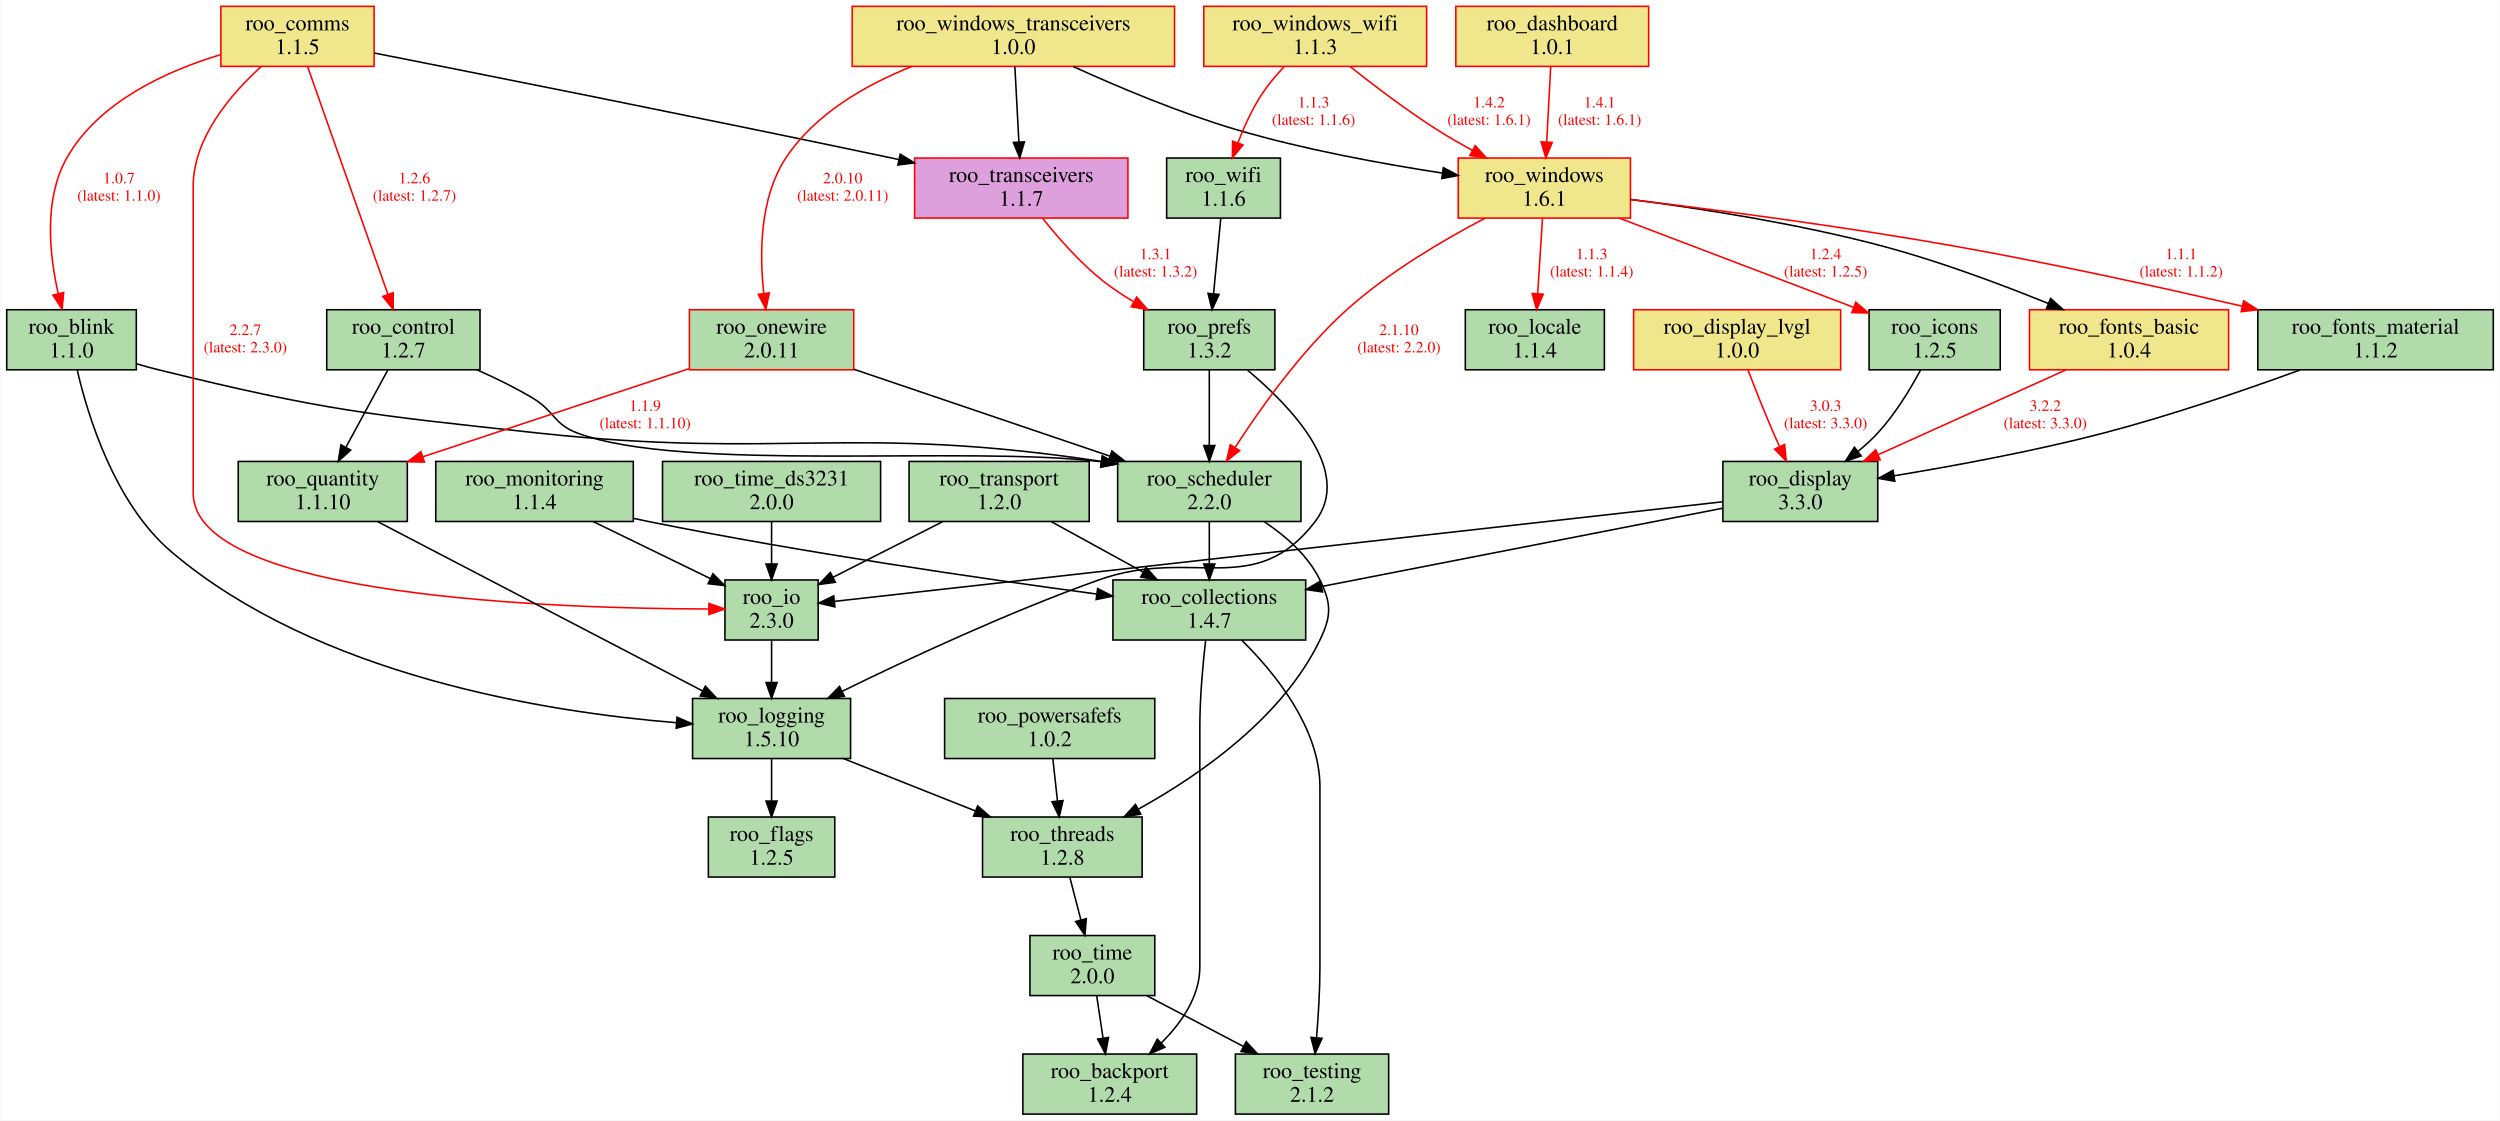
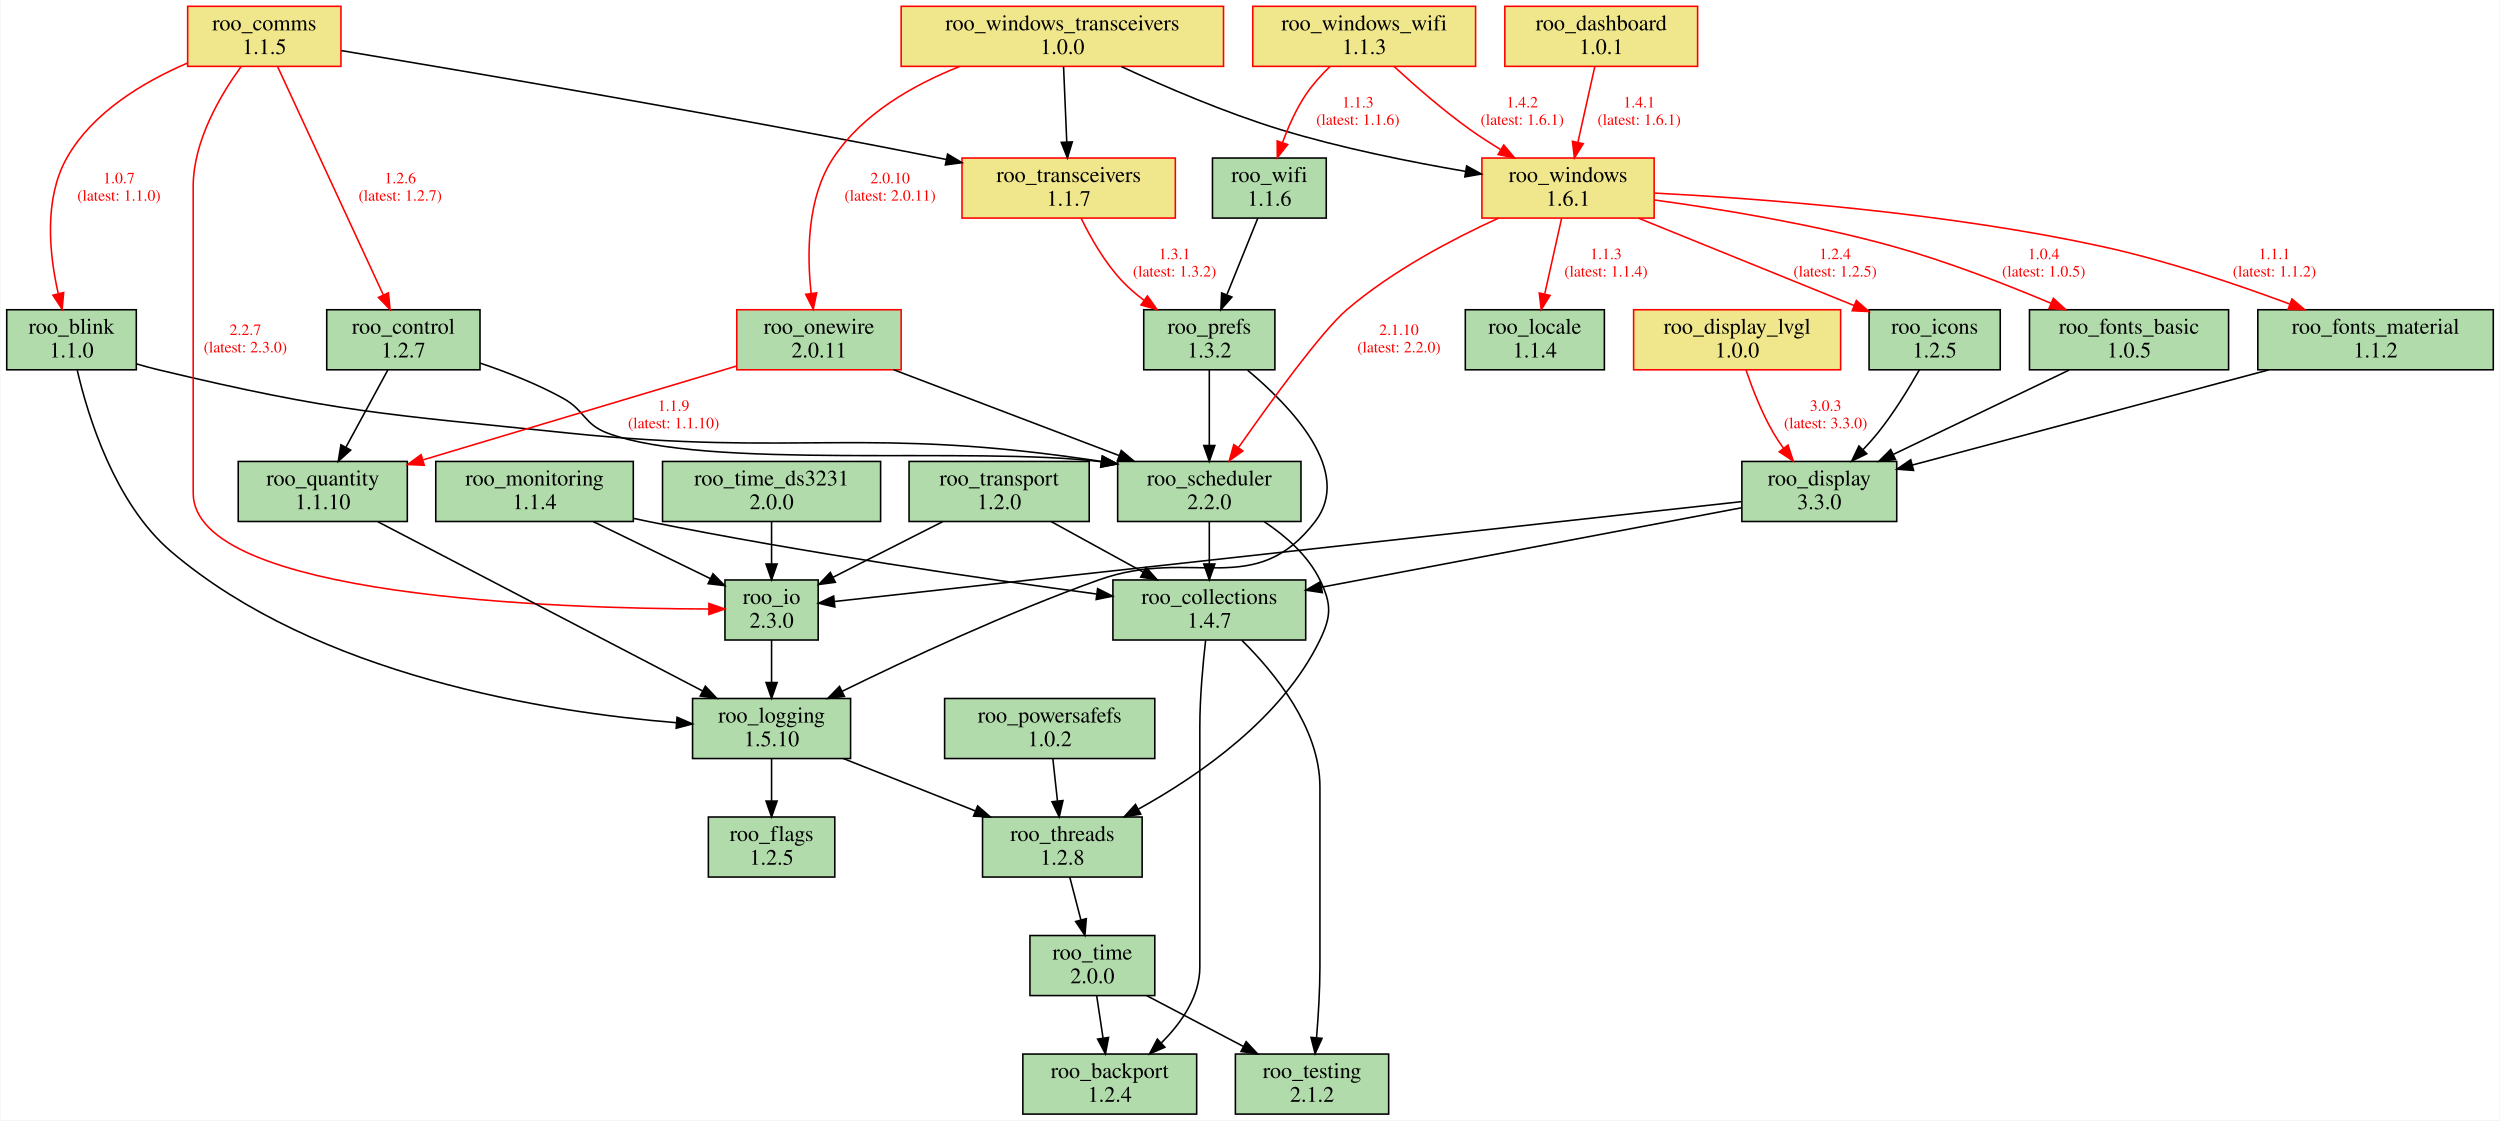
<svg xmlns="http://www.w3.org/2000/svg" width="1582pt" height="709pt" viewBox="0.00 0.00 1581.50 709.00">
  <g id="graph0" class="graph" transform="scale(1 1) rotate(0) translate(4 705)">
    <polygon fill="white" stroke="transparent" points="-4,4 -4,-705 1577.5,-705 1577.5,4 -4,4" />
    <g id="node1" class="node">
      <polygon fill="#b1dbab" stroke="black" points="753,-38 643,-38 643,0 753,0 753,-38" />
      <text text-anchor="middle" x="698" y="-22.8" font-family="Times,serif" font-size="14.00">roo_backport</text>
      <text text-anchor="middle" x="698" y="-7.8" font-family="Times,serif" font-size="14.00">1.2.4</text>
    </g>
    <g id="node2" class="node">
      <polygon fill="#b1dbab" stroke="black" points="82,-509 0,-509 0,-471 82,-471 82,-509" />
      <text text-anchor="middle" x="41" y="-493.8" font-family="Times,serif" font-size="14.00">roo_blink</text>
      <text text-anchor="middle" x="41" y="-478.8" font-family="Times,serif" font-size="14.00">1.1.0</text>
    </g>
    <g id="node15" class="node">
      <polygon fill="#b1dbab" stroke="black" points="534,-263 434,-263 434,-225 534,-225 534,-263" />
      <text text-anchor="middle" x="484" y="-247.8" font-family="Times,serif" font-size="14.00">roo_logging</text>
      <text text-anchor="middle" x="484" y="-232.8" font-family="Times,serif" font-size="14.00">1.5.10</text>
    </g>
    <g id="edge1" class="edge">
      <path fill="none" stroke="black" d="M44.66,-470.6C51.34,-441.87 68.24,-386.51 104,-356 196.39,-277.18 342.27,-254.29 423.79,-247.67" />
      <polygon fill="black" stroke="black" points="424.18,-251.15 433.88,-246.9 423.65,-244.17 424.18,-251.15" />
    </g>
    <g id="node21" class="node">
      <polygon fill="#b1dbab" stroke="black" points="819,-413 703,-413 703,-375 819,-375 819,-413" />
      <text text-anchor="middle" x="761" y="-397.8" font-family="Times,serif" font-size="14.00">roo_scheduler</text>
      <text text-anchor="middle" x="761" y="-382.8" font-family="Times,serif" font-size="14.00">2.2.0</text>
    </g>
    <g id="edge2" class="edge">
-       <path fill="none" stroke="black" d="M82.25,-474.76C86.86,-473.39 91.51,-472.1 96,-471 201.02,-445.22 228.49,-442.62 336,-431 491.14,-414.23 534.85,-436.84 692.63,-413.01" />
-       <polygon fill="black" stroke="black" points="693.35,-416.44 702.69,-411.45 692.27,-409.52 693.35,-416.44" />
+       <path fill="none" stroke="black" d="M82.24,-474.7C86.85,-473.34 91.51,-472.08 96,-471 209.28,-443.91 239.14,-442.99 355,-431 501.85,-415.8 543.23,-435.81 692.69,-413" />
+       <polygon fill="black" stroke="black" points="693.35,-416.44 702.69,-411.44 692.27,-409.52 693.35,-416.44" />
    </g>
    <g id="node3" class="node">
      <polygon fill="#b1dbab" stroke="black" points="822,-338 700,-338 700,-300 822,-300 822,-338" />
      <text text-anchor="middle" x="761" y="-322.8" font-family="Times,serif" font-size="14.00">roo_collections</text>
      <text text-anchor="middle" x="761" y="-307.8" font-family="Times,serif" font-size="14.00">1.4.7</text>
    </g>
    <g id="edge4" class="edge">
      <path fill="none" stroke="black" d="M758.66,-299.73C756.98,-284.99 755,-263.69 755,-245 755,-245 755,-245 755,-93 755,-74.45 743.43,-57.8 730.71,-45.09" />
      <polygon fill="black" stroke="black" points="732.88,-42.33 723.17,-38.09 728.11,-47.46 732.88,-42.33" />
    </g>
    <g id="node22" class="node">
      <polygon fill="#b1dbab" stroke="black" points="874.5,-38 777.5,-38 777.5,0 874.5,0 874.5,-38" />
      <text text-anchor="middle" x="826" y="-22.8" font-family="Times,serif" font-size="14.00">roo_testing</text>
      <text text-anchor="middle" x="826" y="-7.8" font-family="Times,serif" font-size="14.00">2.1.2</text>
    </g>
    <g id="edge3" class="edge">
      <path fill="none" stroke="black" d="M781.62,-299.77C802.27,-279.41 831,-244.36 831,-207 831,-207 831,-207 831,-93 831,-78.27 829.97,-61.9 828.85,-48.4" />
      <polygon fill="black" stroke="black" points="832.32,-47.93 827.95,-38.28 825.35,-48.55 832.32,-47.93" />
    </g>
    <g id="node4" class="node">
-       <polygon fill="khaki" stroke="red" points="232.5,-701 135.5,-701 135.5,-663 232.5,-663 232.5,-701" />
-       <text text-anchor="middle" x="184" y="-685.8" font-family="Times,serif" font-size="14.00">roo_comms</text>
-       <text text-anchor="middle" x="184" y="-670.8" font-family="Times,serif" font-size="14.00">1.1.5</text>
+       <polygon fill="khaki" stroke="red" points="211.5,-701 114.5,-701 114.5,-663 211.5,-663 211.5,-701" />
+       <text text-anchor="middle" x="163" y="-685.8" font-family="Times,serif" font-size="14.00">roo_comms</text>
+       <text text-anchor="middle" x="163" y="-670.8" font-family="Times,serif" font-size="14.00">1.1.5</text>
    </g>
    <g id="edge5" class="edge">
-       <path fill="none" stroke="red" d="M135.5,-670.46C101.26,-660.15 58.05,-640.6 38,-605 23.27,-578.85 27.04,-543.71 32.56,-519.38" />
-       <polygon fill="red" stroke="red" points="36.03,-519.91 35.07,-509.36 29.24,-518.21 36.03,-519.91" />
+       <path fill="none" stroke="red" d="M114.36,-665.08C86.66,-653.22 54.31,-634 38,-605 23.29,-578.84 27.05,-543.7 32.57,-519.38" />
+       <polygon fill="red" stroke="red" points="36.04,-519.9 35.08,-509.35 29.25,-518.2 36.04,-519.9" />
      <text text-anchor="middle" x="71" y="-589" font-family="Times,serif" font-size="10.00" fill="red">1.0.7</text>
      <text text-anchor="middle" x="71" y="-578" font-family="Times,serif" font-size="10.00" fill="red">(latest: 1.1.0)</text>
    </g>
    <g id="node5" class="node">
      <polygon fill="#b1dbab" stroke="black" points="299.5,-509 202.5,-509 202.5,-471 299.5,-471 299.5,-509" />
      <text text-anchor="middle" x="251" y="-493.8" font-family="Times,serif" font-size="14.00">roo_control</text>
      <text text-anchor="middle" x="251" y="-478.8" font-family="Times,serif" font-size="14.00">1.2.7</text>
    </g>
    <g id="edge6" class="edge">
-       <path fill="none" stroke="red" d="M190.42,-662.78C202.21,-629.37 227.33,-558.13 241.24,-518.69" />
-       <polygon fill="red" stroke="red" points="244.57,-519.76 244.6,-509.16 237.97,-517.43 244.57,-519.76" />
-       <text text-anchor="middle" x="258" y="-589" font-family="Times,serif" font-size="10.00" fill="red">1.2.6</text>
-       <text text-anchor="middle" x="258" y="-578" font-family="Times,serif" font-size="10.00" fill="red">(latest: 1.2.7)</text>
+       <path fill="none" stroke="red" d="M171.44,-662.78C186.94,-629.3 220.05,-557.82 238.29,-518.44" />
+       <polygon fill="red" stroke="red" points="241.56,-519.71 242.59,-509.16 235.21,-516.77 241.56,-519.71" />
+       <text text-anchor="middle" x="249" y="-589" font-family="Times,serif" font-size="10.00" fill="red">1.2.6</text>
+       <text text-anchor="middle" x="249" y="-578" font-family="Times,serif" font-size="10.00" fill="red">(latest: 1.2.7)</text>
    </g>
    <g id="node13" class="node">
      <polygon fill="#b1dbab" stroke="black" points="513.5,-338 454.5,-338 454.5,-300 513.5,-300 513.5,-338" />
      <text text-anchor="middle" x="484" y="-322.8" font-family="Times,serif" font-size="14.00">roo_io</text>
      <text text-anchor="middle" x="484" y="-307.8" font-family="Times,serif" font-size="14.00">2.3.0</text>
    </g>
    <g id="edge7" class="edge">
-       <path fill="none" stroke="red" d="M160.92,-662.75C141.88,-645.49 118,-617.71 118,-587 118,-587 118,-587 118,-393 118,-327.03 349.54,-319.82 444.3,-319.63" />
+       <path fill="none" stroke="red" d="M148.27,-662.79C135.14,-644.69 118,-615.59 118,-587 118,-587 118,-587 118,-393 118,-327.03 349.54,-319.82 444.3,-319.63" />
      <polygon fill="red" stroke="red" points="444.36,-323.13 454.36,-319.64 444.36,-316.13 444.36,-323.13" />
      <text text-anchor="middle" x="151" y="-493" font-family="Times,serif" font-size="10.00" fill="red">2.2.7</text>
      <text text-anchor="middle" x="151" y="-482" font-family="Times,serif" font-size="10.00" fill="red">(latest: 2.3.0)</text>
    </g>
    <g id="node26" class="node">
-       <polygon fill="plum" stroke="red" points="709.5,-605 574.5,-605 574.5,-567 709.5,-567 709.5,-605" />
-       <text text-anchor="middle" x="642" y="-589.8" font-family="Times,serif" font-size="14.00">roo_transceivers</text>
-       <text text-anchor="middle" x="642" y="-574.8" font-family="Times,serif" font-size="14.00">1.1.7</text>
+       <polygon fill="khaki" stroke="red" points="739.5,-605 604.5,-605 604.5,-567 739.5,-567 739.5,-605" />
+       <text text-anchor="middle" x="672" y="-589.8" font-family="Times,serif" font-size="14.00">roo_transceivers</text>
+       <text text-anchor="middle" x="672" y="-574.8" font-family="Times,serif" font-size="14.00">1.1.7</text>
    </g>
    <g id="edge8" class="edge">
-       <path fill="none" stroke="black" d="M232.73,-671.42C304.47,-657.25 442.7,-629.73 560,-605 561.47,-604.69 562.96,-604.38 564.45,-604.06" />
-       <polygon fill="black" stroke="black" points="565.4,-607.43 574.45,-601.92 563.94,-600.59 565.4,-607.43" />
+       <path fill="none" stroke="black" d="M211.79,-672.97C291.22,-659.75 453.37,-632.14 590,-605 591.47,-604.71 592.96,-604.41 594.46,-604.11" />
+       <polygon fill="black" stroke="black" points="595.39,-607.49 604.48,-602.05 593.98,-600.63 595.39,-607.49" />
    </g>
    <g id="node20" class="node">
      <polygon fill="#b1dbab" stroke="black" points="253.5,-413 146.5,-413 146.5,-375 253.5,-375 253.5,-413" />
      <text text-anchor="middle" x="200" y="-397.8" font-family="Times,serif" font-size="14.00">roo_quantity</text>
      <text text-anchor="middle" x="200" y="-382.8" font-family="Times,serif" font-size="14.00">1.1.10</text>
    </g>
    <g id="edge9" class="edge">
      <path fill="none" stroke="black" d="M241.17,-470.88C233.69,-457.09 223.27,-437.9 214.79,-422.26" />
      <polygon fill="black" stroke="black" points="217.65,-420.19 209.8,-413.07 211.5,-423.53 217.65,-420.19" />
    </g>
    <g id="edge10" class="edge">
-       <path fill="none" stroke="black" d="M297.56,-470.99C309.42,-465.75 321.93,-459.63 333,-453 346.58,-444.87 346.19,-436.57 361,-431 427.65,-405.91 606.12,-423.2 692.61,-412.84" />
-       <polygon fill="black" stroke="black" points="693.27,-416.28 702.69,-411.43 692.3,-409.35 693.27,-416.28" />
+       <path fill="none" stroke="black" d="M299.65,-475.21C316.72,-469.45 335.7,-461.99 352,-453 365.86,-445.35 365.2,-436.6 380,-431 442.69,-407.29 610.46,-422.73 692.63,-412.84" />
+       <polygon fill="black" stroke="black" points="693.27,-416.28 702.69,-411.42 692.3,-409.35 693.27,-416.28" />
    </g>
    <g id="node6" class="node">
-       <polygon fill="khaki" stroke="red" points="1039,-701 917,-701 917,-663 1039,-663 1039,-701" />
-       <text text-anchor="middle" x="978" y="-685.8" font-family="Times,serif" font-size="14.00">roo_dashboard</text>
-       <text text-anchor="middle" x="978" y="-670.8" font-family="Times,serif" font-size="14.00">1.0.1</text>
+       <polygon fill="khaki" stroke="red" points="1070,-701 948,-701 948,-663 1070,-663 1070,-701" />
+       <text text-anchor="middle" x="1009" y="-685.8" font-family="Times,serif" font-size="14.00">roo_dashboard</text>
+       <text text-anchor="middle" x="1009" y="-670.8" font-family="Times,serif" font-size="14.00">1.0.1</text>
    </g>
    <g id="node29" class="node">
-       <polygon fill="khaki" stroke="red" points="1027.5,-605 918.5,-605 918.5,-567 1027.5,-567 1027.5,-605" />
-       <text text-anchor="middle" x="973" y="-589.8" font-family="Times,serif" font-size="14.00">roo_windows</text>
-       <text text-anchor="middle" x="973" y="-574.8" font-family="Times,serif" font-size="14.00">1.6.1</text>
+       <polygon fill="khaki" stroke="red" points="1042.5,-605 933.5,-605 933.5,-567 1042.5,-567 1042.5,-605" />
+       <text text-anchor="middle" x="988" y="-589.8" font-family="Times,serif" font-size="14.00">roo_windows</text>
+       <text text-anchor="middle" x="988" y="-574.8" font-family="Times,serif" font-size="14.00">1.6.1</text>
    </g>
    <g id="edge11" class="edge">
-       <path fill="none" stroke="red" d="M977.04,-662.88C976.32,-649.35 975.32,-630.62 974.5,-615.15" />
-       <polygon fill="red" stroke="red" points="977.99,-614.87 973.96,-605.07 971,-615.24 977.99,-614.87" />
-       <text text-anchor="middle" x="1008" y="-637" font-family="Times,serif" font-size="10.00" fill="red">1.4.1</text>
-       <text text-anchor="middle" x="1008" y="-626" font-family="Times,serif" font-size="10.00" fill="red">(latest: 1.6.1)</text>
+       <path fill="none" stroke="red" d="M1004.95,-662.88C1001.93,-649.35 997.74,-630.62 994.29,-615.15" />
+       <polygon fill="red" stroke="red" points="997.63,-614.06 992.04,-605.07 990.8,-615.59 997.63,-614.06" />
+       <text text-anchor="middle" x="1033" y="-637" font-family="Times,serif" font-size="10.00" fill="red">1.4.1</text>
+       <text text-anchor="middle" x="1033" y="-626" font-family="Times,serif" font-size="10.00" fill="red">(latest: 1.6.1)</text>
    </g>
    <g id="node7" class="node">
-       <polygon fill="#b1dbab" stroke="black" points="1184,-413 1086,-413 1086,-375 1184,-375 1184,-413" />
-       <text text-anchor="middle" x="1135" y="-397.8" font-family="Times,serif" font-size="14.00">roo_display</text>
-       <text text-anchor="middle" x="1135" y="-382.8" font-family="Times,serif" font-size="14.00">3.3.0</text>
+       <polygon fill="#b1dbab" stroke="black" points="1196,-413 1098,-413 1098,-375 1196,-375 1196,-413" />
+       <text text-anchor="middle" x="1147" y="-397.8" font-family="Times,serif" font-size="14.00">roo_display</text>
+       <text text-anchor="middle" x="1147" y="-382.8" font-family="Times,serif" font-size="14.00">3.3.0</text>
    </g>
    <g id="edge12" class="edge">
-       <path fill="none" stroke="black" d="M1085.72,-383.38C1020.93,-370.74 906.65,-348.43 832.39,-333.93" />
-       <polygon fill="black" stroke="black" points="832.67,-330.42 822.19,-331.94 831.33,-337.29 832.67,-330.42" />
+       <path fill="none" stroke="black" d="M1097.72,-383.68C1030.42,-370.95 909.33,-348.05 832.18,-333.46" />
+       <polygon fill="black" stroke="black" points="832.53,-329.97 822.06,-331.55 831.23,-336.84 832.53,-329.97" />
    </g>
    <g id="edge13" class="edge">
-       <path fill="none" stroke="black" d="M1085.8,-387.48C961.57,-373.55 637.05,-337.16 523.74,-324.46" />
-       <polygon fill="black" stroke="black" points="524.08,-320.97 513.76,-323.34 523.3,-327.93 524.08,-320.97" />
+       <path fill="none" stroke="black" d="M1097.98,-387.6C972.04,-373.74 639.01,-337.07 523.85,-324.39" />
+       <polygon fill="black" stroke="black" points="524.04,-320.89 513.71,-323.27 523.27,-327.85 524.04,-320.89" />
    </g>
    <g id="node8" class="node">
      <polygon fill="khaki" stroke="red" points="1160.5,-509 1029.5,-509 1029.5,-471 1160.5,-471 1160.5,-509" />
      <text text-anchor="middle" x="1095" y="-493.8" font-family="Times,serif" font-size="14.00">roo_display_lvgl</text>
      <text text-anchor="middle" x="1095" y="-478.8" font-family="Times,serif" font-size="14.00">1.0.0</text>
    </g>
    <g id="edge14" class="edge">
-       <path fill="none" stroke="red" d="M1101.86,-470.85C1106.28,-459.36 1112.27,-444.22 1118,-431 1119.23,-428.17 1120.54,-425.24 1121.87,-422.32" />
-       <polygon fill="red" stroke="red" points="1125.07,-423.75 1126.12,-413.21 1118.73,-420.8 1125.07,-423.75" />
+       <path fill="none" stroke="red" d="M1100.62,-470.84C1104.64,-459.07 1110.63,-443.63 1118,-431 1119.89,-427.76 1122.06,-424.5 1124.34,-421.34" />
+       <polygon fill="red" stroke="red" points="1127.21,-423.34 1130.52,-413.28 1121.66,-419.08 1127.21,-423.34" />
      <text text-anchor="middle" x="1151" y="-445" font-family="Times,serif" font-size="10.00" fill="red">3.0.3</text>
      <text text-anchor="middle" x="1151" y="-434" font-family="Times,serif" font-size="10.00" fill="red">(latest: 3.3.0)</text>
    </g>
    <g id="node9" class="node">
      <polygon fill="#b1dbab" stroke="black" points="524,-188 444,-188 444,-150 524,-150 524,-188" />
      <text text-anchor="middle" x="484" y="-172.8" font-family="Times,serif" font-size="14.00">roo_flags</text>
      <text text-anchor="middle" x="484" y="-157.8" font-family="Times,serif" font-size="14.00">1.2.5</text>
    </g>
    <g id="node10" class="node">
-       <polygon fill="khaki" stroke="red" points="1406,-509 1280,-509 1280,-471 1406,-471 1406,-509" />
+       <polygon fill="#b1dbab" stroke="black" points="1406,-509 1280,-509 1280,-471 1406,-471 1406,-509" />
      <text text-anchor="middle" x="1343" y="-493.8" font-family="Times,serif" font-size="14.00">roo_fonts_basic</text>
-       <text text-anchor="middle" x="1343" y="-478.8" font-family="Times,serif" font-size="14.00">1.0.4</text>
+       <text text-anchor="middle" x="1343" y="-478.8" font-family="Times,serif" font-size="14.00">1.0.5</text>
    </g>
    <g id="edge15" class="edge">
-       <path fill="none" stroke="red" d="M1302.9,-470.88C1269.08,-455.6 1220.56,-433.67 1184.37,-417.31" />
-       <polygon fill="red" stroke="red" points="1185.54,-414 1174.98,-413.07 1182.65,-420.38 1185.54,-414" />
-       <text text-anchor="middle" x="1290" y="-445" font-family="Times,serif" font-size="10.00" fill="red">3.2.2</text>
-       <text text-anchor="middle" x="1290" y="-434" font-family="Times,serif" font-size="10.00" fill="red">(latest: 3.3.0)</text>
+       <path fill="none" stroke="black" d="M1305.21,-470.88C1273.48,-455.66 1228.02,-433.85 1193.96,-417.52" />
+       <polygon fill="black" stroke="black" points="1195.2,-414.24 1184.67,-413.07 1192.18,-420.55 1195.2,-414.24" />
    </g>
    <g id="node11" class="node">
      <polygon fill="#b1dbab" stroke="black" points="1573.5,-509 1424.5,-509 1424.5,-471 1573.5,-471 1573.5,-509" />
      <text text-anchor="middle" x="1499" y="-493.8" font-family="Times,serif" font-size="14.00">roo_fonts_material</text>
      <text text-anchor="middle" x="1499" y="-478.8" font-family="Times,serif" font-size="14.00">1.1.2</text>
    </g>
    <g id="edge16" class="edge">
-       <path fill="none" stroke="black" d="M1451.35,-470.93C1417.13,-458.44 1369.69,-442.14 1327,-431 1283.02,-419.52 1232.47,-410.2 1194.28,-403.91" />
-       <polygon fill="black" stroke="black" points="1194.78,-400.45 1184.35,-402.3 1193.66,-407.36 1194.78,-400.45" />
+       <path fill="none" stroke="black" d="M1431.55,-470.99C1366.17,-453.53 1268.02,-427.32 1205.76,-410.69" />
+       <polygon fill="black" stroke="black" points="1206.65,-407.31 1196.09,-408.11 1204.85,-414.07 1206.65,-407.31" />
    </g>
    <g id="node12" class="node">
      <polygon fill="#b1dbab" stroke="black" points="1261.5,-509 1178.5,-509 1178.5,-471 1261.5,-471 1261.5,-509" />
      <text text-anchor="middle" x="1220" y="-493.8" font-family="Times,serif" font-size="14.00">roo_icons</text>
      <text text-anchor="middle" x="1220" y="-478.8" font-family="Times,serif" font-size="14.00">1.2.5</text>
    </g>
    <g id="edge17" class="edge">
-       <path fill="none" stroke="black" d="M1211.04,-470.78C1204.56,-458.69 1195.02,-442.92 1184,-431 1180.24,-426.93 1175.96,-423.02 1171.53,-419.37" />
-       <polygon fill="black" stroke="black" points="1173.52,-416.48 1163.48,-413.1 1169.22,-422 1173.52,-416.48" />
+       <path fill="none" stroke="black" d="M1210.34,-470.99C1203.63,-459.14 1194.1,-443.56 1184,-431 1181.14,-427.45 1177.96,-423.88 1174.69,-420.46" />
+       <polygon fill="black" stroke="black" points="1177.04,-417.85 1167.5,-413.22 1172.07,-422.78 1177.04,-417.85" />
    </g>
    <g id="edge18" class="edge">
      <path fill="none" stroke="black" d="M484,-299.96C484,-291.88 484,-282.18 484,-273.18" />
      <polygon fill="black" stroke="black" points="487.5,-273.09 484,-263.09 480.5,-273.09 487.5,-273.09" />
    </g>
    <g id="node14" class="node">
      <polygon fill="#b1dbab" stroke="black" points="1011,-509 923,-509 923,-471 1011,-471 1011,-509" />
      <text text-anchor="middle" x="967" y="-493.8" font-family="Times,serif" font-size="14.00">roo_locale</text>
      <text text-anchor="middle" x="967" y="-478.8" font-family="Times,serif" font-size="14.00">1.1.4</text>
    </g>
    <g id="edge19" class="edge">
      <path fill="none" stroke="black" d="M484,-224.96C484,-216.88 484,-207.18 484,-198.18" />
      <polygon fill="black" stroke="black" points="487.5,-198.09 484,-188.09 480.5,-198.09 487.5,-198.09" />
    </g>
    <g id="node23" class="node">
      <polygon fill="#b1dbab" stroke="black" points="718.5,-188 617.5,-188 617.5,-150 718.5,-150 718.5,-188" />
      <text text-anchor="middle" x="668" y="-172.8" font-family="Times,serif" font-size="14.00">roo_threads</text>
      <text text-anchor="middle" x="668" y="-157.8" font-family="Times,serif" font-size="14.00">1.2.8</text>
    </g>
    <g id="edge20" class="edge">
      <path fill="none" stroke="black" d="M529.48,-224.96C554.7,-214.95 586.23,-202.44 612.84,-191.88" />
      <polygon fill="black" stroke="black" points="614.4,-195.03 622.4,-188.09 611.82,-188.52 614.4,-195.03" />
    </g>
    <g id="node16" class="node">
      <polygon fill="#b1dbab" stroke="black" points="396.5,-413 271.5,-413 271.5,-375 396.5,-375 396.5,-413" />
      <text text-anchor="middle" x="334" y="-397.8" font-family="Times,serif" font-size="14.00">roo_monitoring</text>
      <text text-anchor="middle" x="334" y="-382.8" font-family="Times,serif" font-size="14.00">1.1.4</text>
    </g>
    <g id="edge21" class="edge">
      <path fill="none" stroke="black" d="M396.75,-376.95C399.87,-376.27 402.97,-375.61 406,-375 503.6,-355.28 617.53,-338.77 689.47,-329.13" />
      <polygon fill="black" stroke="black" points="690.32,-332.55 699.77,-327.76 689.39,-325.61 690.32,-332.55" />
    </g>
    <g id="edge22" class="edge">
      <path fill="none" stroke="black" d="M371.08,-374.96C393.65,-363.97 422.44,-349.96 445.3,-338.84" />
      <polygon fill="black" stroke="black" points="446.92,-341.94 454.38,-334.42 443.85,-335.65 446.92,-341.94" />
    </g>
    <g id="node17" class="node">
-       <polygon fill="#b1dbab" stroke="red" points="536,-509 432,-509 432,-471 536,-471 536,-509" />
-       <text text-anchor="middle" x="484" y="-493.8" font-family="Times,serif" font-size="14.00">roo_onewire</text>
-       <text text-anchor="middle" x="484" y="-478.8" font-family="Times,serif" font-size="14.00">2.0.11</text>
+       <polygon fill="#b1dbab" stroke="red" points="566,-509 462,-509 462,-471 566,-471 566,-509" />
+       <text text-anchor="middle" x="514" y="-493.8" font-family="Times,serif" font-size="14.00">roo_onewire</text>
+       <text text-anchor="middle" x="514" y="-478.8" font-family="Times,serif" font-size="14.00">2.0.11</text>
    </g>
    <g id="edge24" class="edge">
-       <path fill="none" stroke="red" d="M431.91,-471.76C384.37,-456.02 313.99,-432.73 263.25,-415.93" />
-       <polygon fill="red" stroke="red" points="264.28,-412.59 253.69,-412.77 262.08,-419.24 264.28,-412.59" />
-       <text text-anchor="middle" x="404" y="-445" font-family="Times,serif" font-size="10.00" fill="red">1.1.9</text>
-       <text text-anchor="middle" x="404" y="-434" font-family="Times,serif" font-size="10.00" fill="red">(latest: 1.1.10)</text>
+       <path fill="none" stroke="red" d="M461.8,-473.37C407.31,-457.06 321.84,-431.47 263.49,-414.01" />
+       <polygon fill="red" stroke="red" points="264.23,-410.57 253.64,-411.06 262.22,-417.28 264.23,-410.57" />
+       <text text-anchor="middle" x="422" y="-445" font-family="Times,serif" font-size="10.00" fill="red">1.1.9</text>
+       <text text-anchor="middle" x="422" y="-434" font-family="Times,serif" font-size="10.00" fill="red">(latest: 1.1.10)</text>
    </g>
    <g id="edge23" class="edge">
-       <path fill="none" stroke="black" d="M536.1,-471.32C582.09,-455.71 649.24,-432.93 698.18,-416.32" />
-       <polygon fill="black" stroke="black" points="699.37,-419.61 707.72,-413.08 697.12,-412.98 699.37,-419.61" />
+       <path fill="none" stroke="black" d="M561.33,-470.99C601.96,-455.52 660.64,-433.19 703.88,-416.74" />
+       <polygon fill="black" stroke="black" points="705.31,-419.94 713.41,-413.11 702.82,-413.4 705.31,-419.94" />
    </g>
    <g id="node18" class="node">
      <polygon fill="#b1dbab" stroke="black" points="726.5,-263 593.5,-263 593.5,-225 726.5,-225 726.5,-263" />
      <text text-anchor="middle" x="660" y="-247.8" font-family="Times,serif" font-size="14.00">roo_powersafefs</text>
      <text text-anchor="middle" x="660" y="-232.8" font-family="Times,serif" font-size="14.00">1.0.2</text>
    </g>
    <g id="edge25" class="edge">
      <path fill="none" stroke="black" d="M661.98,-224.96C662.86,-216.88 663.93,-207.18 664.91,-198.18" />
      <polygon fill="black" stroke="black" points="668.41,-198.41 666.02,-188.09 661.45,-197.65 668.41,-198.41" />
    </g>
    <g id="node19" class="node">
      <polygon fill="#b1dbab" stroke="black" points="802.5,-509 719.5,-509 719.5,-471 802.5,-471 802.5,-509" />
      <text text-anchor="middle" x="761" y="-493.8" font-family="Times,serif" font-size="14.00">roo_prefs</text>
      <text text-anchor="middle" x="761" y="-478.8" font-family="Times,serif" font-size="14.00">1.3.2</text>
    </g>
    <g id="edge26" class="edge">
      <path fill="none" stroke="black" d="M785.18,-470.76C813.06,-447.51 852.15,-406.53 828,-375 789.65,-324.92 750.4,-359.21 691,-338 633.57,-317.49 569.91,-287.78 528.55,-267.5" />
      <polygon fill="black" stroke="black" points="530.08,-264.35 519.56,-263.06 526.98,-270.63 530.08,-264.35" />
    </g>
    <g id="edge27" class="edge">
      <path fill="none" stroke="black" d="M761,-470.88C761,-457.35 761,-438.62 761,-423.15" />
      <polygon fill="black" stroke="black" points="764.5,-423.07 761,-413.07 757.5,-423.07 764.5,-423.07" />
    </g>
    <g id="edge28" class="edge">
      <path fill="none" stroke="black" d="M234.82,-374.85C286.6,-347.87 383.81,-297.21 440.3,-267.78" />
      <polygon fill="black" stroke="black" points="442.09,-270.79 449.34,-263.06 438.85,-264.58 442.09,-270.79" />
    </g>
    <g id="edge29" class="edge">
      <path fill="none" stroke="black" d="M761,-374.96C761,-366.88 761,-357.18 761,-348.18" />
      <polygon fill="black" stroke="black" points="764.5,-348.09 761,-338.09 757.5,-348.09 764.5,-348.09" />
    </g>
    <g id="edge30" class="edge">
      <path fill="none" stroke="black" d="M795.71,-374.9C809.34,-365.82 823.5,-353.43 831,-338 838.38,-322.81 838.33,-315.22 831,-300 807.37,-250.94 755.23,-214.65 716.24,-193.06" />
      <polygon fill="black" stroke="black" points="717.6,-189.81 707.14,-188.15 714.28,-195.98 717.6,-189.81" />
    </g>
    <g id="node24" class="node">
      <polygon fill="#b1dbab" stroke="black" points="726.5,-113 647.5,-113 647.5,-75 726.5,-75 726.5,-113" />
      <text text-anchor="middle" x="687" y="-97.8" font-family="Times,serif" font-size="14.00">roo_time</text>
      <text text-anchor="middle" x="687" y="-82.8" font-family="Times,serif" font-size="14.00">2.0.0</text>
    </g>
    <g id="edge31" class="edge">
      <path fill="none" stroke="black" d="M672.7,-149.96C674.82,-141.8 677.38,-131.97 679.74,-122.89" />
      <polygon fill="black" stroke="black" points="683.16,-123.65 682.29,-113.09 676.39,-121.89 683.16,-123.65" />
    </g>
    <g id="edge33" class="edge">
      <path fill="none" stroke="black" d="M689.72,-74.96C690.94,-66.88 692.4,-57.18 693.75,-48.18" />
      <polygon fill="black" stroke="black" points="697.24,-48.5 695.27,-38.09 690.32,-47.46 697.24,-48.5" />
    </g>
    <g id="edge32" class="edge">
      <path fill="none" stroke="black" d="M721.36,-74.96C739.82,-65.26 762.77,-53.21 782.47,-42.86" />
      <polygon fill="black" stroke="black" points="784.33,-45.84 791.55,-38.09 781.07,-39.64 784.33,-45.84" />
    </g>
    <g id="node25" class="node">
      <polygon fill="#b1dbab" stroke="black" points="553,-413 415,-413 415,-375 553,-375 553,-413" />
      <text text-anchor="middle" x="484" y="-397.8" font-family="Times,serif" font-size="14.00">roo_time_ds3231</text>
      <text text-anchor="middle" x="484" y="-382.8" font-family="Times,serif" font-size="14.00">2.0.0</text>
    </g>
    <g id="edge34" class="edge">
      <path fill="none" stroke="black" d="M484,-374.96C484,-366.88 484,-357.18 484,-348.18" />
      <polygon fill="black" stroke="black" points="487.5,-348.09 484,-338.09 480.5,-348.09 487.5,-348.09" />
    </g>
    <g id="edge35" class="edge">
-       <path fill="none" stroke="red" d="M655.61,-566.75C665.37,-554.49 679.33,-538.54 694,-527 699.85,-522.4 706.37,-518.08 712.99,-514.14" />
-       <polygon fill="red" stroke="red" points="715.05,-516.99 722.01,-509.01 711.59,-510.91 715.05,-516.99" />
-       <text text-anchor="middle" x="727" y="-541" font-family="Times,serif" font-size="10.00" fill="red">1.3.1</text>
-       <text text-anchor="middle" x="727" y="-530" font-family="Times,serif" font-size="10.00" fill="red">(latest: 1.3.2)</text>
+       <path fill="none" stroke="red" d="M679.93,-566.83C685.88,-554.61 694.89,-538.67 706,-527 710.08,-522.71 714.77,-518.68 719.65,-514.98" />
+       <polygon fill="red" stroke="red" points="721.84,-517.72 727.97,-509.08 717.79,-512.01 721.84,-517.72" />
+       <text text-anchor="middle" x="739" y="-541" font-family="Times,serif" font-size="10.00" fill="red">1.3.1</text>
+       <text text-anchor="middle" x="739" y="-530" font-family="Times,serif" font-size="10.00" fill="red">(latest: 1.3.2)</text>
    </g>
    <g id="node27" class="node">
      <polygon fill="#b1dbab" stroke="black" points="685,-413 571,-413 571,-375 685,-375 685,-413" />
      <text text-anchor="middle" x="628" y="-397.8" font-family="Times,serif" font-size="14.00">roo_transport</text>
      <text text-anchor="middle" x="628" y="-382.8" font-family="Times,serif" font-size="14.00">1.2.0</text>
    </g>
    <g id="edge36" class="edge">
      <path fill="none" stroke="black" d="M660.88,-374.96C678.46,-365.3 700.3,-353.32 719.09,-343" />
      <polygon fill="black" stroke="black" points="720.96,-345.97 728.04,-338.09 717.59,-339.83 720.96,-345.97" />
    </g>
    <g id="edge37" class="edge">
      <path fill="none" stroke="black" d="M592.4,-374.96C571.27,-364.24 544.46,-350.65 522.79,-339.66" />
      <polygon fill="black" stroke="black" points="524.35,-336.53 513.85,-335.13 521.18,-342.77 524.35,-336.53" />
    </g>
    <g id="node28" class="node">
-       <polygon fill="#b1dbab" stroke="black" points="806,-605 734,-605 734,-567 806,-567 806,-605" />
-       <text text-anchor="middle" x="770" y="-589.8" font-family="Times,serif" font-size="14.00">roo_wifi</text>
-       <text text-anchor="middle" x="770" y="-574.8" font-family="Times,serif" font-size="14.00">1.1.6</text>
+       <polygon fill="#b1dbab" stroke="black" points="835,-605 763,-605 763,-567 835,-567 835,-605" />
+       <text text-anchor="middle" x="799" y="-589.8" font-family="Times,serif" font-size="14.00">roo_wifi</text>
+       <text text-anchor="middle" x="799" y="-574.8" font-family="Times,serif" font-size="14.00">1.1.6</text>
    </g>
    <g id="edge38" class="edge">
-       <path fill="none" stroke="black" d="M768.26,-566.88C766.97,-553.35 765.18,-534.62 763.7,-519.15" />
-       <polygon fill="black" stroke="black" points="767.17,-518.69 762.73,-509.07 760.2,-519.36 767.17,-518.69" />
+       <path fill="none" stroke="black" d="M791.67,-566.88C786.15,-553.22 778.49,-534.26 772.2,-518.71" />
+       <polygon fill="black" stroke="black" points="775.3,-517.03 768.3,-509.07 768.81,-519.65 775.3,-517.03" />
    </g>
    <g id="edge39" class="edge">
-       <path fill="none" stroke="black" d="M1027.52,-578.81C1071.35,-573.14 1134.26,-563.41 1188,-549 1223.43,-539.5 1262.08,-525.05 1291.92,-512.95" />
-       <polygon fill="black" stroke="black" points="1293.36,-516.14 1301.28,-509.11 1290.7,-509.66 1293.36,-516.14" />
+       <path fill="none" stroke="red" d="M1042.87,-578.43C1084.76,-572.69 1143.64,-563.05 1194,-549 1227.99,-539.52 1264.97,-525.15 1293.58,-513.09" />
+       <polygon fill="red" stroke="red" points="1295.12,-516.23 1302.95,-509.09 1292.38,-509.79 1295.12,-516.23" />
+       <text text-anchor="middle" x="1289" y="-541" font-family="Times,serif" font-size="10.00" fill="red">1.0.4</text>
+       <text text-anchor="middle" x="1289" y="-530" font-family="Times,serif" font-size="10.00" fill="red">(latest: 1.0.5)</text>
    </g>
    <g id="edge40" class="edge">
-       <path fill="none" stroke="red" d="M1027.68,-578.72C1080.63,-572.35 1163.07,-561.63 1234,-549 1294.76,-538.18 1362.76,-523.23 1414.67,-511.23" />
-       <polygon fill="red" stroke="red" points="1415.55,-514.62 1424.49,-508.94 1413.96,-507.8 1415.55,-514.62" />
-       <text text-anchor="middle" x="1376" y="-541" font-family="Times,serif" font-size="10.00" fill="red">1.1.1</text>
-       <text text-anchor="middle" x="1376" y="-530" font-family="Times,serif" font-size="10.00" fill="red">(latest: 1.1.2)</text>
+       <path fill="none" stroke="red" d="M1042.73,-582.83C1110.06,-579.32 1227.55,-570.48 1326,-549 1366.56,-540.15 1410.94,-525.16 1444.59,-512.64" />
+       <polygon fill="red" stroke="red" points="1446.1,-515.81 1454.23,-509.01 1443.63,-509.26 1446.1,-515.81" />
+       <text text-anchor="middle" x="1435" y="-541" font-family="Times,serif" font-size="10.00" fill="red">1.1.1</text>
+       <text text-anchor="middle" x="1435" y="-530" font-family="Times,serif" font-size="10.00" fill="red">(latest: 1.1.2)</text>
    </g>
    <g id="edge42" class="edge">
-       <path fill="none" stroke="red" d="M1020.33,-566.99C1062.79,-550.83 1124.94,-527.18 1168.6,-510.56" />
-       <polygon fill="red" stroke="red" points="1170.07,-513.75 1178.17,-506.92 1167.58,-507.2 1170.07,-513.75" />
-       <text text-anchor="middle" x="1151" y="-541" font-family="Times,serif" font-size="10.00" fill="red">1.2.4</text>
-       <text text-anchor="middle" x="1151" y="-530" font-family="Times,serif" font-size="10.00" fill="red">(latest: 1.2.5)</text>
+       <path fill="none" stroke="red" d="M1032.46,-566.99C1071.44,-551.19 1128.1,-528.24 1168.93,-511.69" />
+       <polygon fill="red" stroke="red" points="1170.47,-514.85 1178.42,-507.85 1167.84,-508.36 1170.47,-514.85" />
+       <text text-anchor="middle" x="1157" y="-541" font-family="Times,serif" font-size="10.00" fill="red">1.2.4</text>
+       <text text-anchor="middle" x="1157" y="-530" font-family="Times,serif" font-size="10.00" fill="red">(latest: 1.2.5)</text>
    </g>
    <g id="edge41" class="edge">
-       <path fill="none" stroke="red" d="M971.84,-566.88C970.98,-553.35 969.78,-534.62 968.8,-519.15" />
-       <polygon fill="red" stroke="red" points="972.28,-518.83 968.15,-509.07 965.3,-519.27 972.28,-518.83" />
-       <text text-anchor="middle" x="1003" y="-541" font-family="Times,serif" font-size="10.00" fill="red">1.1.3</text>
-       <text text-anchor="middle" x="1003" y="-530" font-family="Times,serif" font-size="10.00" fill="red">(latest: 1.1.4)</text>
+       <path fill="none" stroke="red" d="M983.95,-566.88C980.93,-553.35 976.74,-534.62 973.29,-519.15" />
+       <polygon fill="red" stroke="red" points="976.63,-518.06 971.04,-509.07 969.8,-519.59 976.63,-518.06" />
+       <text text-anchor="middle" x="1012" y="-541" font-family="Times,serif" font-size="10.00" fill="red">1.1.3</text>
+       <text text-anchor="middle" x="1012" y="-530" font-family="Times,serif" font-size="10.00" fill="red">(latest: 1.1.4)</text>
    </g>
    <g id="edge43" class="edge">
-       <path fill="none" stroke="red" d="M935.55,-566.98C909.34,-553.28 874.43,-532.78 848,-509 819.15,-483.05 793.18,-446.44 777.28,-421.77" />
-       <polygon fill="red" stroke="red" points="780.2,-419.84 771.89,-413.26 774.29,-423.59 780.2,-419.84" />
+       <path fill="none" stroke="red" d="M944.03,-566.98C914.85,-553.68 876.78,-533.64 848,-509 832.23,-495.5 800.09,-451.22 779.6,-421.98" />
+       <polygon fill="red" stroke="red" points="782.24,-419.65 773.65,-413.45 776.5,-423.65 782.24,-419.65" />
      <text text-anchor="middle" x="881" y="-493" font-family="Times,serif" font-size="10.00" fill="red">2.1.10</text>
      <text text-anchor="middle" x="881" y="-482" font-family="Times,serif" font-size="10.00" fill="red">(latest: 2.2.0)</text>
    </g>
    <g id="node30" class="node">
-       <polygon fill="khaki" stroke="red" points="739,-701 535,-701 535,-663 739,-663 739,-701" />
-       <text text-anchor="middle" x="637" y="-685.8" font-family="Times,serif" font-size="14.00">roo_windows_transceivers</text>
-       <text text-anchor="middle" x="637" y="-670.8" font-family="Times,serif" font-size="14.00">1.0.0</text>
+       <polygon fill="khaki" stroke="red" points="770,-701 566,-701 566,-663 770,-663 770,-701" />
+       <text text-anchor="middle" x="668" y="-685.8" font-family="Times,serif" font-size="14.00">roo_windows_transceivers</text>
+       <text text-anchor="middle" x="668" y="-670.8" font-family="Times,serif" font-size="14.00">1.0.0</text>
    </g>
    <g id="edge44" class="edge">
-       <path fill="none" stroke="red" d="M572.93,-663C543.63,-651.34 511.41,-632.98 493,-605 476.36,-579.72 476.35,-544.12 479.06,-519.46" />
-       <polygon fill="red" stroke="red" points="482.56,-519.67 480.4,-509.3 475.62,-518.76 482.56,-519.67" />
-       <text text-anchor="middle" x="529" y="-589" font-family="Times,serif" font-size="10.00" fill="red">2.0.10</text>
-       <text text-anchor="middle" x="529" y="-578" font-family="Times,serif" font-size="10.00" fill="red">(latest: 2.0.11)</text>
+       <path fill="none" stroke="red" d="M603.13,-662.96C573.73,-651.32 541.47,-632.99 523,-605 506.33,-579.74 506.32,-544.14 509.04,-519.47" />
+       <polygon fill="red" stroke="red" points="512.55,-519.68 510.38,-509.31 505.61,-518.76 512.55,-519.68" />
+       <text text-anchor="middle" x="559" y="-589" font-family="Times,serif" font-size="10.00" fill="red">2.0.10</text>
+       <text text-anchor="middle" x="559" y="-578" font-family="Times,serif" font-size="10.00" fill="red">(latest: 2.0.11)</text>
    </g>
    <g id="edge45" class="edge">
-       <path fill="none" stroke="black" d="M637.96,-662.88C638.68,-649.35 639.68,-630.62 640.5,-615.15" />
-       <polygon fill="black" stroke="black" points="644,-615.24 641.04,-605.07 637.01,-614.87 644,-615.24" />
+       <path fill="none" stroke="black" d="M668.77,-662.88C669.35,-649.35 670.14,-630.62 670.8,-615.15" />
+       <polygon fill="black" stroke="black" points="674.3,-615.21 671.23,-605.07 667.31,-614.91 674.3,-615.21" />
    </g>
    <g id="edge46" class="edge">
-       <path fill="none" stroke="black" d="M674.83,-662.92C702.78,-650.18 742.07,-633.58 778,-623 820.74,-610.41 870.11,-601.35 908.48,-595.47" />
-       <polygon fill="black" stroke="black" points="909.12,-598.91 918.49,-593.97 908.08,-591.99 909.12,-598.91" />
+       <path fill="none" stroke="black" d="M705.31,-662.89C732.65,-650.22 770.96,-633.71 806,-623 844.13,-611.35 887.94,-602.55 923.02,-596.57" />
+       <polygon fill="black" stroke="black" points="923.85,-599.97 933.13,-594.88 922.69,-593.07 923.85,-599.97" />
    </g>
    <g id="node31" class="node">
-       <polygon fill="khaki" stroke="red" points="898.5,-701 757.5,-701 757.5,-663 898.5,-663 898.5,-701" />
-       <text text-anchor="middle" x="828" y="-685.8" font-family="Times,serif" font-size="14.00">roo_windows_wifi</text>
-       <text text-anchor="middle" x="828" y="-670.8" font-family="Times,serif" font-size="14.00">1.1.3</text>
+       <polygon fill="khaki" stroke="red" points="929.5,-701 788.5,-701 788.5,-663 929.5,-663 929.5,-701" />
+       <text text-anchor="middle" x="859" y="-685.8" font-family="Times,serif" font-size="14.00">roo_windows_wifi</text>
+       <text text-anchor="middle" x="859" y="-670.8" font-family="Times,serif" font-size="14.00">1.1.3</text>
    </g>
    <g id="edge47" class="edge">
-       <path fill="none" stroke="red" d="M808.25,-662.67C803.17,-657.31 798.02,-651.21 794,-645 787.96,-635.67 782.92,-624.57 779.05,-614.58" />
-       <polygon fill="red" stroke="red" points="782.29,-613.27 775.57,-605.08 775.72,-615.68 782.29,-613.27" />
-       <text text-anchor="middle" x="827" y="-637" font-family="Times,serif" font-size="10.00" fill="red">1.1.3</text>
-       <text text-anchor="middle" x="827" y="-626" font-family="Times,serif" font-size="10.00" fill="red">(latest: 1.1.6)</text>
+       <path fill="none" stroke="red" d="M837.38,-662.94C831.86,-657.58 826.28,-651.41 822,-645 815.87,-635.81 810.97,-624.73 807.3,-614.74" />
+       <polygon fill="red" stroke="red" points="810.59,-613.53 804.03,-605.21 803.96,-615.8 810.59,-613.53" />
+       <text text-anchor="middle" x="855" y="-637" font-family="Times,serif" font-size="10.00" fill="red">1.1.3</text>
+       <text text-anchor="middle" x="855" y="-626" font-family="Times,serif" font-size="10.00" fill="red">(latest: 1.1.6)</text>
    </g>
    <g id="edge48" class="edge">
-       <path fill="none" stroke="red" d="M850.23,-662.76C865.26,-650.82 885.79,-635.21 905,-623 912.13,-618.47 919.89,-613.98 927.53,-609.78" />
-       <polygon fill="red" stroke="red" points="929.25,-612.83 936.4,-605.02 925.93,-606.67 929.25,-612.83" />
-       <text text-anchor="middle" x="938" y="-637" font-family="Times,serif" font-size="10.00" fill="red">1.4.2</text>
-       <text text-anchor="middle" x="938" y="-626" font-family="Times,serif" font-size="10.00" fill="red">(latest: 1.6.1)</text>
+       <path fill="none" stroke="red" d="M877.85,-662.99C890.86,-650.99 908.84,-635.24 926,-623 932.06,-618.68 938.67,-614.41 945.25,-610.4" />
+       <polygon fill="red" stroke="red" points="947.32,-613.24 954.14,-605.13 943.75,-607.22 947.32,-613.24" />
+       <text text-anchor="middle" x="959" y="-637" font-family="Times,serif" font-size="10.00" fill="red">1.4.2</text>
+       <text text-anchor="middle" x="959" y="-626" font-family="Times,serif" font-size="10.00" fill="red">(latest: 1.6.1)</text>
    </g>
  </g>
</svg>
